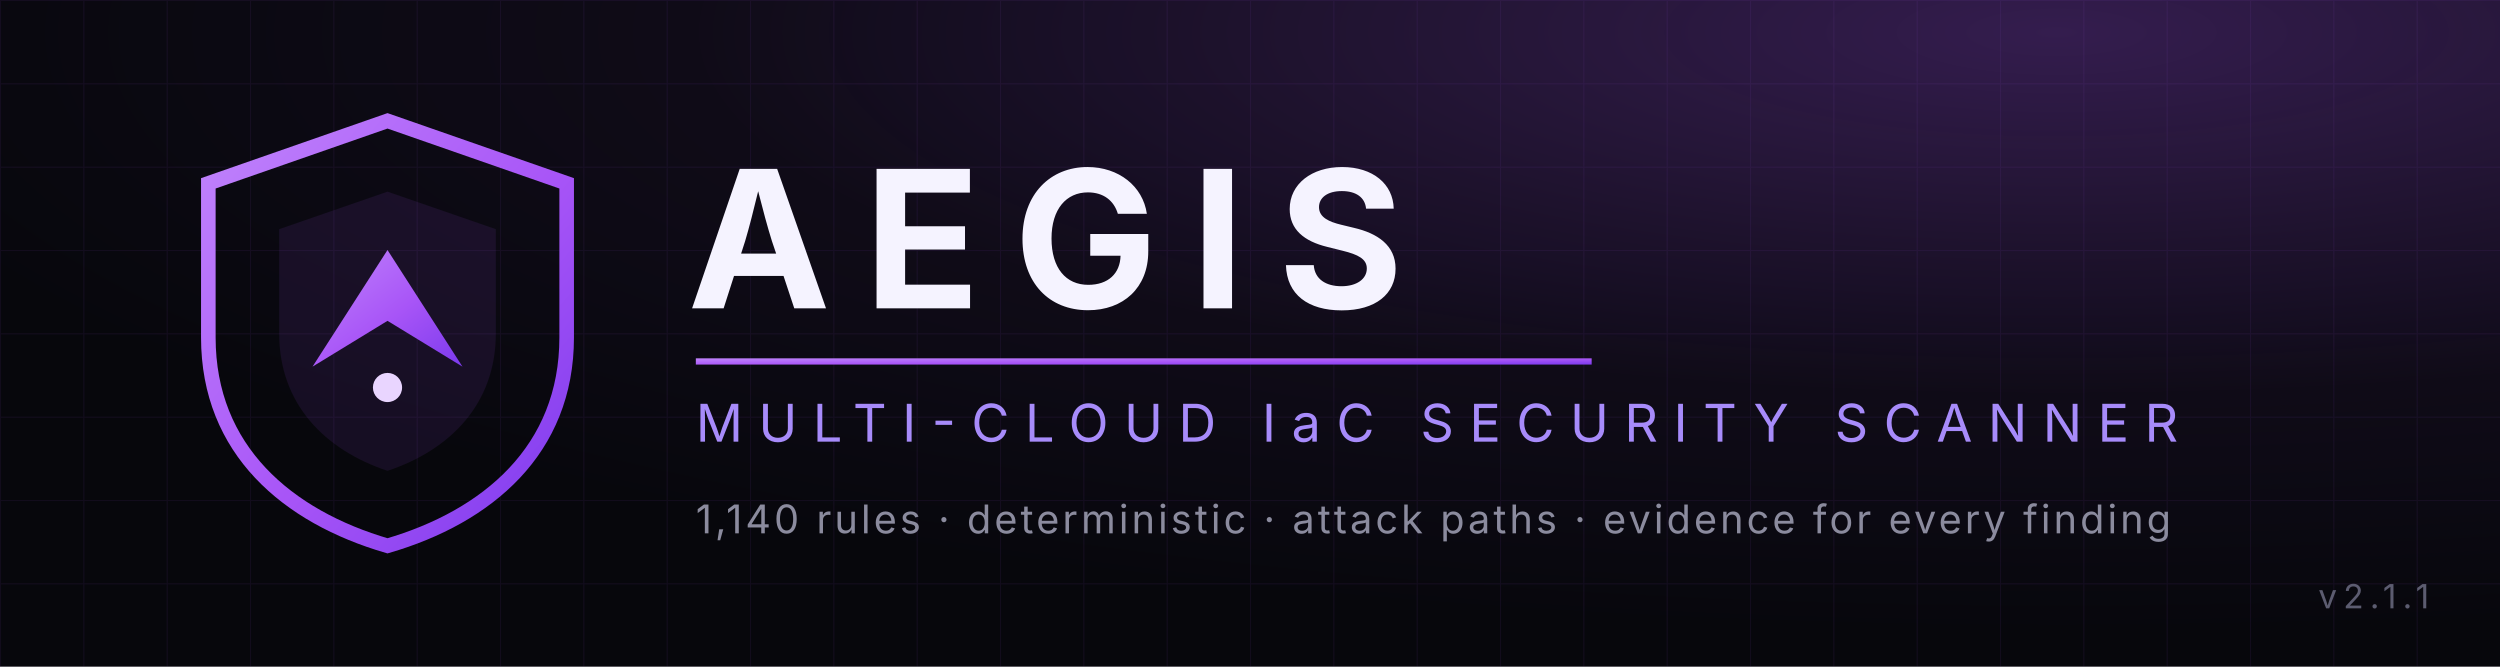
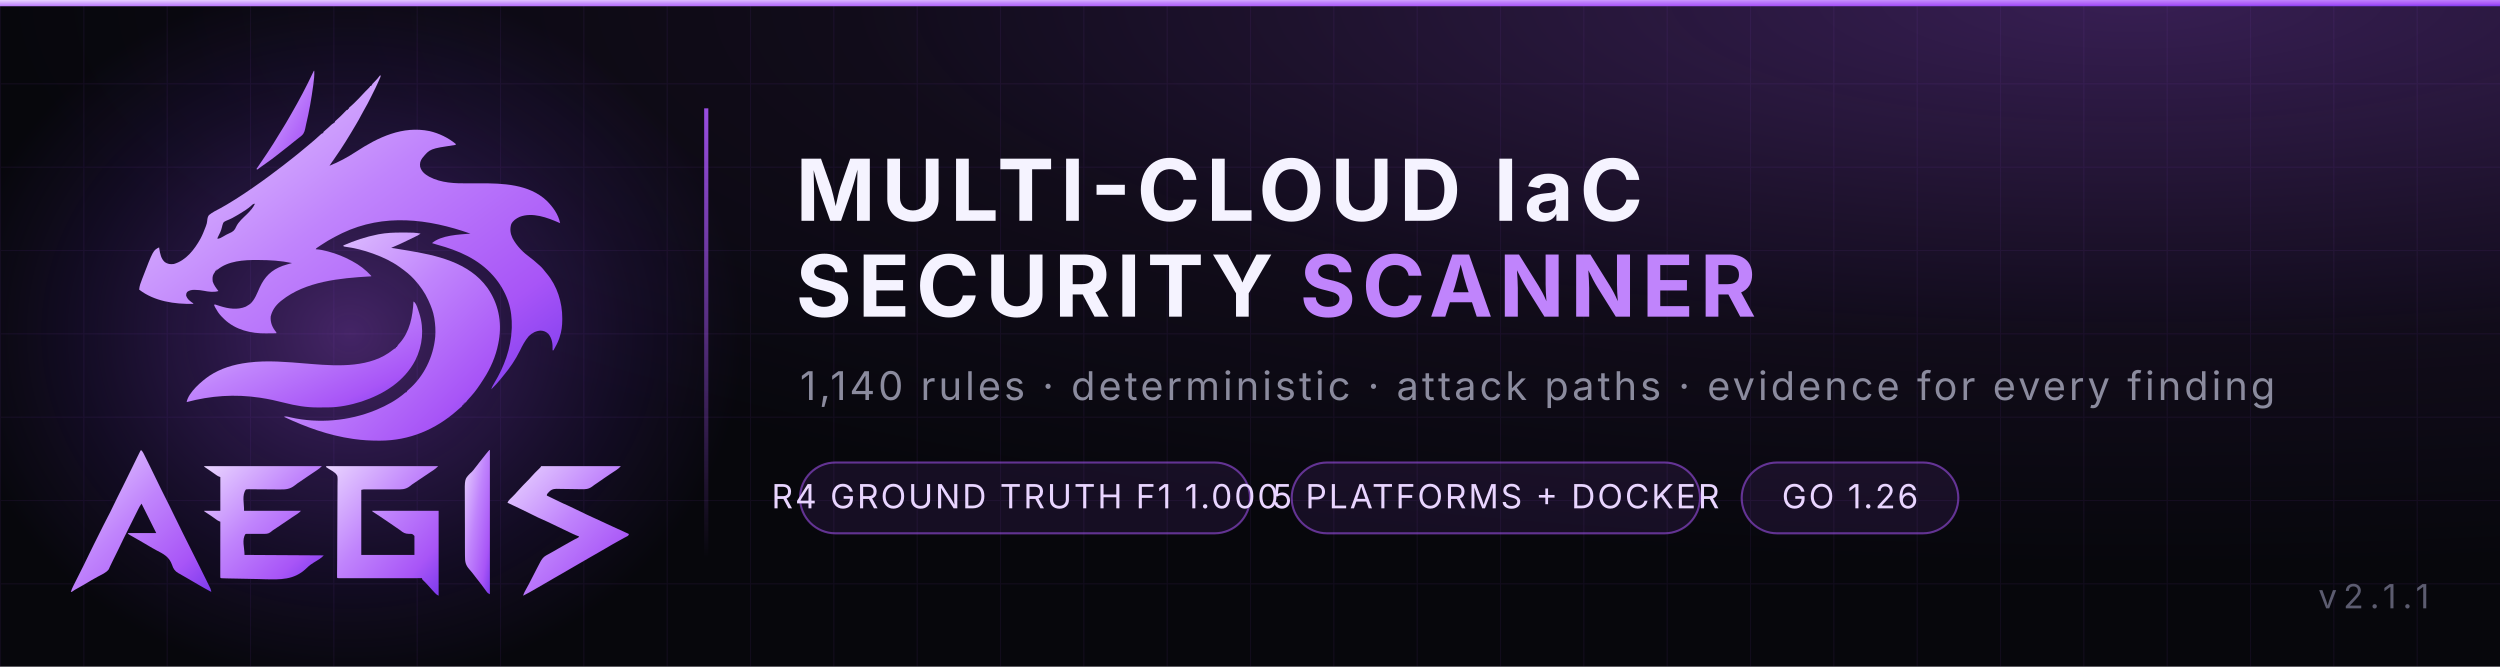
<svg xmlns="http://www.w3.org/2000/svg" width="1200" height="320" viewBox="0 0 1200 320">
  <defs>
    <linearGradient id="violet" x1="0" y1="0" x2="1" y2="1">
-       <stop offset="0" stop-color="#c084fc" />
-       <stop offset="0.55" stop-color="#a855f7" />
+       <stop offset="0" stop-color="#e9d5ff" />
+       <stop offset="0.45" stop-color="#c084fc" />
+       <stop offset="0.8" stop-color="#a855f7" />
      <stop offset="1" stop-color="#7c3aed" />
    </linearGradient>
-     <radialGradient id="glow" cx="0.82" cy="0.05" r="0.9">
-       <stop offset="0" stop-color="#a855f7" stop-opacity="0.28" />
-       <stop offset="0.6" stop-color="#a855f7" stop-opacity="0.05" />
+     <linearGradient id="fade" x1="0" y1="0" x2="0" y2="1">
+       <stop offset="0" stop-color="#a855f7" stop-opacity="0.9" />
      <stop offset="1" stop-color="#a855f7" stop-opacity="0" />
+     </linearGradient>
+     <radialGradient id="glowR" cx="0.85" cy="0" r="0.85">
+       <stop offset="0" stop-color="#a855f7" stop-opacity="0.30" />
+       <stop offset="0.6" stop-color="#a855f7" stop-opacity="0.06" />
+       <stop offset="1" stop-color="#a855f7" stop-opacity="0" />
+     </radialGradient>
+     <radialGradient id="glowL" cx="0.5" cy="0.5" r="0.5">
+       <stop offset="0" stop-color="#a855f7" stop-opacity="0.38" />
+       <stop offset="0.7" stop-color="#7c3aed" stop-opacity="0.10" />
+       <stop offset="1" stop-color="#7c3aed" stop-opacity="0" />
    </radialGradient>
    <pattern id="grid" width="40" height="40" patternUnits="userSpaceOnUse">
      <path d="M40 0H0V40" fill="none" stroke="#a855f7" stroke-opacity="0.07" />
    </pattern>
  </defs>
  <rect width="1200" height="320" fill="#07070c" />
  <rect width="1200" height="320" fill="url(#grid)" />
-   <rect width="1200" height="320" fill="url(#glow)" />
-   <g transform="translate(86,58)">
-     <path d="M100 0 L186 30 V104 C186 158 148 190 100 204 C52 190 14 158 14 104 V30 Z" fill="none" stroke="url(#violet)" stroke-width="7" />
-     <path d="M100 34 L152 52 V102 C152 136 130 158 100 168 C70 158 48 136 48 102 V52 Z" fill="#a855f7" fill-opacity="0.10" />
-     <path d="M64 118 L100 62 L136 118 L100 96 Z" fill="url(#violet)" />
-     <circle cx="100" cy="128" r="7" fill="#e9d5ff" />
+   <rect width="1200" height="320" fill="url(#glowR)" />
+   <ellipse cx="168" cy="160" rx="190" ry="170" fill="url(#glowL)">
+     <animate attributeName="opacity" values="1;0.65;1" dur="6s" repeatCount="indefinite" />
+   </ellipse>
+   <rect x="0" y="0" width="1200" height="3" fill="url(#violet)" />
+   <g fill="url(#violet)" transform="translate(34,34) scale(0.2278) translate(-212,-264)">
+     <path transform="translate(724,264)" d="M0 0 C0.33 0 0.66 0 1 0 C1.37 10.03 0.23 19.66 -1.12 29.56 C-1.18 29.97 -1.18 29.97 -1.46 32.06 C-5.14 59.25 -9.87 86.11 -16.26 112.8 C-16.91 115.59 -17.48 118.39 -18.02 121.2 C-19.79 130.27 -22.4 134.72 -30 140 C-31.61 141.26 -33.22 142.53 -34.82 143.8 C-36.6 145.22 -38.39 146.61 -40.19 148.01 C-44.19 151.13 -48.13 154.35 -52.06 157.56 C-57.9 162.33 -63.8 166.97 -69.79 171.54 C-72.61 173.69 -75.4 175.89 -78.18 178.1 C-85.03 183.54 -92.05 188.7 -99.21 193.74 C-102.36 195.96 -105.49 198.2 -108.62 200.44 C-109.21 200.85 -109.79 201.26 -110.38 201.69 C-113.28 203.76 -116.16 205.85 -119 208 C-119.66 207.67 -120.32 207.34 -121 207 C-120.35 206.05 -119.69 205.11 -119.02 204.13 C-111.9 193.83 -104.9 183.45 -98 173 C-97.41 172.1 -96.81 171.21 -96.2 170.28 C-88.45 158.55 -80.93 146.73 -73.77 134.63 C-71.23 130.35 -68.6 126.14 -65.94 121.94 C-60.88 113.92 -56.14 105.73 -51.43 97.5 C-49.99 94.98 -48.54 92.48 -47.09 89.97 C-30.91 61.9 -15.69 33.27 -1.92 3.94 C-1.29 2.62 -0.65 1.31 0 0 Z " />
+     <path transform="translate(864,273)" d="M0 0 C1 2 1 2 0.32 4.08 C-0.05 4.94 -0.42 5.79 -0.81 6.66 C-1.22 7.61 -1.63 8.56 -2.06 9.54 C-2.51 10.56 -2.97 11.58 -3.44 12.62 C-3.9 13.67 -4.36 14.71 -4.83 15.79 C-8.32 23.63 -12.03 31.32 -15.96 38.95 C-17.09 41.18 -18.2 43.43 -19.3 45.69 C-24.16 55.62 -29.32 65.3 -34.89 74.85 C-37.02 78.5 -39.11 82.13 -40.96 85.93 C-43.47 91.05 -46.37 95.95 -49.25 100.88 C-49.86 101.92 -50.47 102.96 -51.09 104.03 C-65.26 128.13 -79.85 152.16 -96 175 C-97.65 177.37 -99.29 179.75 -100.94 182.12 C-101.67 183.18 -102.4 184.23 -103.15 185.32 C-104.45 187.2 -105.73 189.1 -107 191 C-87.11 182.99 -69.01 173.23 -51.09 161.47 C-4.37 130.85 46.99 106.32 104 118 C123.67 122.6 143.49 132.03 159 145 C159 145.66 159 146.32 159 147 C158.36 147.09 157.72 147.19 157.07 147.29 C104.76 155.2 104.76 155.2 88.59 174.81 C84.45 180.49 82.97 186 84 193 C86.92 203.37 94 208.93 103.11 214.08 C128.39 227.53 157.44 228.32 185.36 228.09 C192.05 228.04 198.74 228.03 205.42 228.02 C206.71 228.01 208.01 228.01 209.34 228.01 C257.63 227.91 313.52 229.49 350.74 264.74 C363.82 277.82 375.38 293.55 379 312 C378.37 311.72 377.74 311.45 377.1 311.16 C352.25 300.28 320.69 288.34 293.59 298.74 C286.24 302.31 279.69 306.45 276 314 C272.76 324.44 274.05 333.81 278.71 343.58 C287.65 360.37 301 373.66 316.25 384.75 C321.05 388.24 325.5 391.95 329.84 396 C331.86 397.87 333.94 399.62 336.06 401.38 C341.03 405.7 344.93 410.85 349 416 C349.67 416.79 350.34 417.59 351.03 418.4 C372.83 444.39 383.7 479.16 383.5 512.75 C383.5 513.53 383.5 514.31 383.5 515.11 C383.45 527.96 382.17 539.77 378 552 C377.62 553.19 377.23 554.39 376.84 555.62 C373.81 564.19 369.41 572.08 365 580 C364.34 580 363.68 580 363 580 C363.02 579.6 363.02 579.6 363.11 577.58 C363.4 565.74 361.85 554.36 354 545 C349.15 540.67 344.51 538.64 338 538.38 C328.08 538.95 320.07 543.12 313 550 C305.25 559.05 299.43 569.84 294.31 580.56 C285.3 598.91 273.27 616.86 260.11 632.5 C258.05 634.94 256.09 637.43 254.12 639.94 C247.91 647.73 241.08 655 234 662 C235.29 657.1 237.56 653.27 240.17 649 C261.14 614.59 275.47 575.54 277 535 C277.05 533.84 277.11 532.69 277.16 531.5 C277.59 513.68 275.7 494.93 270 478 C269.64 476.94 269.28 475.87 268.91 474.77 C262.13 456.07 252.09 438.96 239 424 C238.57 423.51 238.14 423.02 237.69 422.51 C206.87 387.5 164.52 369.47 120.35 357.48 C116.52 356.44 112.75 355.32 109 354 C128.56 337.14 165.93 335.98 190 334 C100.74 302.65 7.86 291.04 -80.32 333.03 C-83.59 334.63 -86.82 336.28 -90.04 337.97 C-92.11 339.06 -94.19 340.12 -96.27 341.18 C-105.54 345.96 -114.33 351.21 -123 357 C-124.17 357.76 -125.33 358.52 -126.5 359.27 C-134.87 364.74 -134.87 364.74 -136 367 C-135.36 367.04 -134.71 367.07 -134.05 367.11 C-126.49 367.66 -119.44 369.13 -112.12 371.06 C-111.54 371.22 -111.54 371.22 -108.56 372 C-91.89 376.52 -76.18 382.79 -61 391 C-60.4 391.32 -59.8 391.64 -59.19 391.97 C-43.76 400.25 -30.84 410.06 -19 423 C-19 423.33 -19 423.66 -19 424 C-20.12 424.06 -21.24 424.13 -22.39 424.2 C-84.48 427.85 -157.68 434.52 -208 475 C-208.92 475.74 -209.84 476.48 -210.79 477.24 C-220.89 485.83 -227.9 495.84 -230.88 508.81 C-231.89 521.69 -227.13 532.31 -219 542 C-219 542.66 -219 543.32 -219 544 C-224.37 544.08 -229.73 544.13 -235.1 544.16 C-236.92 544.18 -238.74 544.2 -240.55 544.23 C-272.29 544.67 -305 536.96 -328.56 514.45 C-330.06 512.98 -331.53 511.5 -333 510 C-333.39 509.6 -333.39 509.6 -335.38 507.59 C-340.1 502.52 -343.68 497.07 -347 491 C-347.18 490.69 -347.18 490.69 -348.07 489.11 C-348.94 487.5 -348.94 487.5 -350 485 C-349.67 484.34 -349.34 483.68 -349 483 C-348.47 483.17 -347.94 483.34 -347.4 483.52 C-344.95 484.31 -342.51 485.09 -340.06 485.88 C-339.23 486.14 -338.4 486.41 -337.54 486.69 C-320.11 492.25 -300.74 495.26 -283.32 487.86 C-281.11 486.69 -279.06 485.42 -277 484 C-275.97 483.3 -274.94 482.6 -273.88 481.88 C-264.27 473.33 -259.2 458.86 -254 447.44 C-243.44 424.54 -229.54 410.87 -206 402 C-199.4 399.77 -192.71 397.86 -186 396 C-209.41 391.03 -232.62 389.71 -256.5 389.62 C-257.5 389.62 -258.49 389.61 -259.52 389.6 C-287.25 389.43 -320.75 391.38 -343 410 C-343.66 410 -344.32 410 -345 410 C-345 410.66 -345 411.32 -345 412 C-345.66 412 -346.32 412 -347 412 C-347.12 412.26 -347.12 412.26 -347.75 413.56 C-349 416 -349 416 -351.12 419 C-354.01 424.02 -353.62 429.4 -353 435 C-350.72 442.46 -345.68 448.83 -341 455 C-350.2 458.07 -362.14 456.43 -371.5 454.5 C-377.71 453.24 -383.72 452.64 -390.06 452.56 C-390.45 452.55 -390.45 452.55 -392.41 452.5 C-397.86 452.52 -402.6 453.62 -407 457 C-408.71 459.72 -409 460.96 -409.06 464.25 C-406.83 472.11 -400.53 476.6 -394 481 C-394 481.33 -394 481.66 -394 482 C-432.85 482.97 -476.35 476.7 -508 452 C-507.52 444.3 -504.9 437.66 -502.12 430.5 C-501.88 429.87 -501.64 429.23 -501.39 428.58 C-478.56 369.28 -478.56 369.28 -466 363 C-465.85 364.02 -465.71 365.03 -465.55 366.08 C-463.97 376.16 -461.95 387.07 -453.88 394.12 C-447.49 398.29 -442.62 398.87 -435 398 C-409.16 390.63 -391.55 367.39 -379 345 C-374.78 337.14 -371.47 328.9 -368.31 320.56 C-368 319.76 -367.69 318.95 -367.37 318.12 C-365.96 314.31 -364.86 310.87 -364.62 306.8 C-364.28 302.39 -363.7 298.6 -361 295 C-353.87 289.14 -345.47 284.97 -337.31 280.73 C-333.12 278.54 -329.06 276.18 -325 273.75 C-324.34 273.36 -323.67 272.97 -322.99 272.57 C-298.23 257.98 -274.39 241.66 -251 225 C-250.26 224.47 -249.51 223.94 -248.74 223.4 C-238.01 215.77 -227.5 207.86 -217.04 199.85 C-213.27 196.96 -209.47 194.11 -205.65 191.27 C-198.92 186.27 -192.35 181.11 -185.86 175.79 C-181.58 172.27 -177.25 168.83 -172.88 165.44 C-167.46 161.22 -162.23 156.84 -157.05 152.35 C-153.5 149.27 -149.9 146.27 -146.25 143.31 C-141 139.05 -136 134.55 -131 130 C-129.53 128.66 -128.05 127.33 -126.56 126 C-125.95 125.44 -125.33 124.89 -124.69 124.31 C-123 123 -123 123 -120 122 C-120 121.34 -120 120.68 -120 120 C-118.67 118.66 -118.67 118.66 -116.75 117.06 C-114.09 114.81 -111.48 112.54 -108.94 110.16 C-108.41 109.67 -107.88 109.18 -107.34 108.68 C-106.3 107.7 -105.25 106.72 -104.21 105.73 C-102.13 103.8 -100.26 102.13 -97.7 100.86 C-96 100 -96 100 -95 97 C-93.46 95.49 -93.46 95.49 -91.49 93.87 C-85.93 89.15 -80.91 83.93 -75.83 78.7 C-75.1 77.97 -74.38 77.23 -73.63 76.47 C-72.98 75.81 -72.33 75.14 -71.66 74.45 C-70 73 -70 73 -68 73 C-68 72.34 -68 71.68 -68 71 C-67.34 71 -66.68 71 -66 71 C-66 70.34 -66 69.68 -66 69 C-64.6 67.63 -64.6 67.63 -62.62 66 C-57.46 61.62 -52.75 56.82 -48 52 C-47.59 51.6 -47.59 51.6 -45.52 49.55 C-42.87 46.87 -40.34 44.11 -37.81 41.31 C-33.32 36.37 -28.68 31.63 -23.9 26.96 C-22 25 -22 25 -21 23 C-20.34 23 -19.68 23 -19 23 C-18.76 22.43 -18.51 21.85 -18.26 21.26 C-16.79 18.62 -15.07 16.95 -12.88 14.88 C-8.12 10.25 -4.03 5.26 0 0 Z M-272.69 275.88 C-279.3 281.67 -286.35 286.28 -293.9 290.75 C-296.03 292.02 -298.13 293.31 -300.23 294.6 C-307.9 299.27 -315.5 303.41 -323.91 306.58 C-326.89 307.76 -328.8 308.75 -330.84 311.27 C-332.19 314.45 -332.99 317.56 -333.75 320.94 C-335.44 327.96 -338.2 333.93 -341.61 340.27 C-343 343 -343 343 -343 345 C-338.24 344.43 -334.61 342.27 -330.56 339.88 C-326.47 337.47 -322.43 335.11 -318.05 333.27 C-310.24 329.95 -306.78 327.14 -303.51 319.23 C-298.67 308.89 -288.82 300.76 -280.79 292.9 C-274.26 286.42 -267.9 279.44 -264 271 C-268.13 271 -269.79 273.23 -272.69 275.88 Z " />
+     <path transform="translate(909.2271,604.7393)" d="M0 0 C3.17 0.01 6.33 -0 9.5 -0.01 C19.77 -0.02 29.69 0.11 39.77 2.26 C36.11 5.12 32.24 7.03 28.02 8.95 C22.24 11.62 16.51 14.37 10.84 17.26 C0.03 22.73 -11.09 27.51 -22.23 32.26 C-21.47 32.38 -20.7 32.5 -19.92 32.62 C-11.1 34.02 -2.28 35.45 6.54 36.89 C8 37.13 9.46 37.37 10.92 37.61 C72.75 47.74 141.7 62.49 180.58 116.55 C203.62 149.45 211.38 187.77 204.68 227.38 C204.38 229.01 204.08 230.63 203.77 232.26 C203.63 233 203.49 233.74 203.35 234.5 C198.24 260.54 187.26 286.1 172.77 308.26 C172.19 309.17 171.6 310.08 171 311.01 C163.24 323.04 155.46 334.69 145.77 345.26 C145.34 345.74 145.34 345.74 143.17 348.15 C141.64 349.85 140.1 351.55 138.55 353.24 C136.77 355.26 136.77 355.26 134.77 358.26 C134.11 358.26 133.45 358.26 132.77 358.26 C132.77 358.92 132.77 359.58 132.77 360.26 C132.11 360.26 131.45 360.26 130.77 360.26 C130.44 361.25 130.11 362.24 129.77 363.26 C129.11 363.26 128.45 363.26 127.77 363.26 C127.77 363.92 127.77 364.58 127.77 365.26 C126.52 366.57 126.52 366.57 124.65 368.14 C123.91 368.76 123.17 369.38 122.41 370.03 C121.54 370.76 120.67 371.5 119.77 372.26 C118.77 373.15 117.76 374.04 116.76 374.93 C71 415.36 15.6 438.47 -45.54 438.51 C-46.04 438.51 -46.04 438.51 -48.57 438.51 C-65.65 438.49 -82.3 437.66 -99.23 435.26 C-100.43 435.09 -101.64 434.93 -102.88 434.76 C-153.92 427.52 -201.75 410.13 -248.23 388.26 C-245 387.22 -242.92 387.34 -239.65 388.15 C-238.75 388.37 -237.85 388.58 -236.92 388.8 C-235.95 389.03 -234.98 389.27 -233.98 389.51 C-175.37 402.81 -110.79 397.11 -55.23 374.26 C-54.44 373.94 -53.65 373.61 -52.83 373.28 C-31.51 364.38 -11.2 353.31 6.4 338.2 C8.77 336.26 8.77 336.26 10.77 336.26 C10.77 335.6 10.77 334.94 10.77 334.26 C12.17 332.89 12.17 332.89 14.15 331.26 C46.61 303.4 66.72 262.13 70.6 219.69 C71.52 206.83 70.86 193.98 68.77 181.26 C68.65 180.54 68.54 179.82 68.41 179.08 C66.27 166.69 62.06 155.63 56.77 144.26 C56.45 143.56 56.13 142.85 55.8 142.13 C48.52 126.2 38.56 112.17 26.77 99.26 C26.32 98.76 25.86 98.26 25.4 97.75 C17.1 88.75 7.68 81.4 -2.23 74.26 C-2.85 73.81 -3.47 73.36 -4.11 72.89 C-20.7 60.99 -39.09 52.22 -58.23 45.26 C-59.14 44.92 -60.06 44.59 -61 44.24 C-80.06 37.33 -99.61 32.39 -119.74 29.8 C-120.56 29.62 -121.38 29.44 -122.23 29.26 C-122.39 28.93 -122.39 28.93 -123.23 27.26 C-99.66 16.98 -75.55 8.91 -50.29 3.95 C-49.55 3.8 -48.81 3.65 -48.04 3.5 C-32.11 0.59 -16.16 -0.07 0 0 Z " />
+     <path transform="translate(934,750)" d="M0 0 C6.24 3.12 9.93 18.43 12.2 24.97 C22.79 57.68 19.24 93.01 4 123.62 C-19.34 168.6 -62.95 195.48 -109.82 211 C-132.49 218.15 -156.62 223.1 -180.45 223.2 C-180.99 223.21 -180.99 223.21 -183.74 223.22 C-186.04 223.23 -188.33 223.24 -190.63 223.24 C-194.07 223.25 -197.5 223.28 -200.93 223.31 C-225.69 223.43 -248.73 219.46 -272.62 213.3 C-288.98 209.08 -305.29 205.5 -322 203 C-322.65 202.9 -323.29 202.8 -323.96 202.7 C-376.01 194.87 -427.23 198.41 -478 212 C-474.14 191.34 -446.38 167.83 -430.14 156.66 C-406.03 140.75 -378.47 132.61 -350 129 C-349.62 128.95 -349.62 128.95 -347.67 128.69 C-307.42 123.57 -266.36 127.5 -226.12 130.78 C-225.29 130.85 -224.45 130.91 -223.59 130.98 C-222.76 131.05 -221.94 131.12 -221.08 131.19 C-219.44 131.32 -217.8 131.46 -216.16 131.59 C-215.35 131.66 -214.55 131.72 -213.73 131.79 C-157.78 136.34 -89.8 139.62 -43.71 102.1 C-41.49 100.38 -39.55 99.11 -37 98 C-37 97.34 -37 96.68 -37 96 C-36.34 96 -35.68 96 -35 96 C-34.87 95.71 -34.87 95.71 -34.23 94.25 C-32.88 91.77 -31.33 90.09 -29.38 88.06 C-7.85 64.17 -1.49 31.12 0 0 Z " />
+     <path transform="translate(360,1063)" d="M0 0 C2.47 2.24 3.89 4.41 5.37 7.38 C5.81 8.27 6.26 9.15 6.72 10.07 C7.19 11.03 7.67 11.99 8.16 12.98 C8.66 13.99 9.16 15 9.68 16.03 C10.75 18.18 11.81 20.32 12.88 22.47 C14.46 25.67 16.05 28.87 17.65 32.06 C22.66 42.13 27.61 52.23 32.44 62.39 C38.6 75.36 45.05 88.18 51.5 101 C53.8 105.58 56.11 110.17 58.41 114.75 C58.91 115.74 59.4 116.73 59.92 117.75 C62.91 123.71 65.82 129.7 68.68 135.72 C75.24 149.5 82.02 163.16 88.87 176.81 C90.49 180.03 92.1 183.26 93.72 186.49 C97.81 194.66 101.91 202.83 106 211 C110.43 219.83 114.85 228.66 119.27 237.49 C120.87 240.67 122.46 243.86 124.06 247.05 C130.21 259.3 136.33 271.57 142.3 283.92 C142.76 284.87 143.23 285.82 143.7 286.79 C144.13 287.67 144.55 288.55 144.98 289.45 C145.35 290.22 145.72 290.98 146.1 291.76 C147.06 294.16 147.57 296.46 148 299 C138.08 293.78 128.38 288.23 118.7 282.58 C115.85 280.92 113 279.26 110.15 277.6 C106.09 275.24 102.03 272.87 97.98 270.5 C94.08 268.2 90.15 265.95 86.2 263.72 C84.41 262.69 82.61 261.66 80.81 260.62 C79.99 260.17 79.17 259.72 78.33 259.26 C71.1 255.05 67.94 250.08 65.34 242.22 C59.47 224.97 47.19 218.9 31.94 211.07 C26.2 208.09 20.67 204.76 15.11 201.45 C12.14 199.68 9.15 197.93 6.16 196.18 C5.57 195.83 4.99 195.49 4.39 195.14 C0.08 192.62 -4.24 190.14 -8.57 187.67 C-8.87 187.49 -8.87 187.49 -10.41 186.61 C-13.32 184.95 -16.23 183.29 -19.14 181.64 C-19.65 181.35 -19.65 181.35 -22.23 179.88 C-23.13 179.37 -24.03 178.86 -24.96 178.33 C-27 177 -27 177 -28 175 C-8.2 175 11.6 175 32 175 C21.77 154.54 11.54 134.08 1 113 C-1.68 116.58 -3.68 120.09 -5.65 124.07 C-6.01 124.77 -6.36 125.48 -6.73 126.2 C-7.89 128.53 -9.06 130.87 -10.22 133.21 C-11.04 134.85 -11.86 136.49 -12.68 138.14 C-14.41 141.59 -16.13 145.05 -17.86 148.51 C-20.03 152.87 -22.21 157.23 -24.39 161.59 C-32.67 178.16 -40.91 194.73 -48.84 211.47 C-52.05 218.22 -55.39 224.9 -58.77 231.57 C-60.92 235.82 -63.06 240.06 -65 244.41 C-65.29 245.05 -65.58 245.69 -65.88 246.35 C-66.61 247.96 -67.31 249.58 -68.01 251.2 C-73.27 258.61 -83.34 262.53 -91.12 266.81 C-104.93 274.47 -104.93 274.47 -111.62 278.56 C-119.05 283.09 -126.63 287.34 -134.23 291.57 C-135.18 292.1 -136.13 292.63 -137.11 293.18 C-137.95 293.65 -138.8 294.12 -139.67 294.61 C-142 296 -142 296 -144.18 297.68 C-146 299 -146 299 -148 299 C-146.68 294.76 -145.07 290.89 -143.07 286.93 C-142.48 285.75 -141.89 284.57 -141.28 283.35 C-140.63 282.08 -139.99 280.8 -139.34 279.52 C-138.67 278.18 -138 276.85 -137.33 275.51 C-135.56 271.99 -133.79 268.47 -132.02 264.95 C-128.87 258.71 -125.73 252.46 -122.59 246.21 C-122.25 245.53 -121.91 244.86 -121.57 244.17 C-117.26 235.58 -113.03 226.97 -108.95 218.27 C-105.75 211.43 -102.39 204.69 -98.98 197.95 C-97.31 194.64 -95.66 191.32 -94 188 C-93.33 186.67 -92.67 185.33 -92 184 C-91.67 183.34 -91.34 182.68 -91 182 C-90.5 181 -90.5 181 -88 176 C-87.83 175.67 -87.83 175.67 -87 174 C-86.34 172.67 -85.67 171.34 -85.01 170.02 C-83.29 166.59 -81.58 163.16 -79.87 159.72 C-73.65 147.23 -73.65 147.23 -70.73 141.86 C-66.96 134.9 -63.46 127.85 -60.08 120.69 C-53.3 106.42 -46.19 92.31 -39.09 78.2 C-32.19 64.47 -25.34 50.73 -18.74 36.86 C-15.04 29.07 -11.24 21.33 -7.38 13.62 C-6.76 12.39 -6.14 11.15 -5.53 9.92 C-4.95 8.76 -4.37 7.61 -3.77 6.41 C-3.26 5.39 -2.75 4.37 -2.22 3.32 C-1 1 -1 1 0 0 Z " />
+     <path transform="translate(1094,1063)" d="M0 0 C0.33 0 0.66 0 1 0 C1 100.32 1 200.64 1 304 C-2.88 302.06 -3.86 301.25 -6.29 297.92 C-6.89 297.1 -7.5 296.27 -8.13 295.42 C-8.77 294.54 -9.4 293.66 -10.06 292.75 C-11.41 290.92 -12.76 289.09 -14.11 287.26 C-14.77 286.36 -15.43 285.46 -16.12 284.54 C-18.62 281.16 -21.2 277.85 -23.81 274.56 C-24.69 273.45 -25.58 272.34 -26.46 271.22 C-26.67 270.96 -26.67 270.96 -27.74 269.61 C-30.64 265.92 -33.48 262.19 -36.3 258.44 C-38.05 256.16 -39.87 254.02 -41.84 251.92 C-50.23 242.72 -51.61 235.55 -51.47 223.36 C-51.49 221.63 -51.52 219.9 -51.54 218.18 C-51.61 213.53 -51.6 208.88 -51.58 204.23 C-51.56 200.33 -51.58 196.43 -51.6 192.53 C-51.65 183.31 -51.64 174.1 -51.6 164.88 C-51.55 155.42 -51.6 145.96 -51.69 136.5 C-51.77 128.34 -51.79 120.18 -51.76 112.01 C-51.75 107.15 -51.76 102.3 -51.82 97.44 C-52.21 61.38 -52.21 61.38 -41.4 49.99 C-40.2 48.85 -38.99 47.73 -37.75 46.63 C-34.87 43.95 -32.6 40.83 -30.25 37.69 C-29.36 36.55 -28.47 35.42 -27.57 34.29 C-25.47 31.61 -23.4 28.92 -21.34 26.22 C-16.98 20.51 -12.53 14.89 -8 9.31 C-7.44 8.62 -6.87 7.92 -6.29 7.2 C-2.26 2.26 -2.26 2.26 0 0 Z " />
+     <path transform="translate(493,1097)" d="M0 0 C81.84 0 163.68 0 248 0 C244.65 3.35 241.4 5.93 237.5 8.53 C237.18 8.74 237.18 8.74 235.58 9.82 C233.54 11.19 231.49 12.57 229.44 13.94 C228.02 14.89 226.61 15.84 225.2 16.79 C223.08 18.21 220.97 19.63 218.86 21.05 C212.72 25.19 206.6 29.36 200.5 33.56 C199.19 34.46 197.87 35.35 196.55 36.22 C194 38 194 38 191.02 40.45 C180.29 48.95 171.06 49.35 157.73 49.05 C155.72 49.05 153.71 49.05 151.7 49.05 C146.45 49.05 141.21 48.99 135.96 48.92 C127.52 48.81 119.09 48.78 110.65 48.76 C107.71 48.74 104.77 48.7 101.83 48.65 C100.04 48.64 98.25 48.62 96.46 48.61 C95.64 48.59 94.82 48.57 93.98 48.55 C91.71 48.55 91.71 48.55 88 49 C78.96 61.05 84.37 78.95 84 94 C123.6 94 163.2 94 204 94 C201.24 96.76 199.27 98.65 196.13 100.7 C195.76 100.94 195.76 100.94 193.91 102.16 C193.13 102.66 192.36 103.17 191.56 103.69 C189.93 104.76 188.3 105.84 186.67 106.91 C185.87 107.44 185.07 107.96 184.25 108.5 C181.24 110.5 178.28 112.56 175.31 114.62 C167.72 119.92 160 125.02 152.28 130.14 C150.69 131.2 149.09 132.25 147.5 133.31 C146.6 133.91 145.71 134.5 144.78 135.11 C142 137 142 137 139.02 139.58 C134.26 142.97 129.56 142.68 123.89 142.6 C122.84 142.61 121.79 142.62 120.7 142.63 C117.36 142.65 114.03 142.64 110.69 142.62 C107.33 142.62 103.98 142.62 100.62 142.65 C98.53 142.66 96.45 142.65 94.37 142.64 C93.9 142.64 93.9 142.64 91.52 142.65 C90.7 142.64 89.87 142.64 89.02 142.63 C88.35 142.76 87.69 142.88 87 143 C78.86 155.22 85 172.32 85 187 C140.11 187.33 195.22 187.66 252 188 C248.44 191.56 246.26 193.68 242.19 196.12 C222.88 208.08 222.88 208.08 214.75 215.84 C189.15 240.16 160.36 239.01 127.19 238.25 C122.95 238.13 118.71 238 114.47 237.86 C105.81 237.58 97.14 237.46 88.46 237.34 C75.7 237.17 62.94 236.94 50.18 236.57 C48.81 236.53 47.44 236.49 46.07 236.46 C44.21 236.41 42.35 236.35 40.49 236.29 C39.97 236.27 39.97 236.27 37.33 236.19 C35 236 35 236 34 235 C33.9 233.47 33.88 231.93 33.88 230.4 C33.88 229.41 33.88 228.41 33.88 227.39 C33.88 226.84 33.88 226.84 33.89 224.05 C33.89 222.9 33.89 221.75 33.89 220.57 C33.89 216.74 33.89 212.92 33.9 209.09 C33.9 206.45 33.91 203.8 33.91 201.16 C33.91 194.9 33.92 188.63 33.93 182.37 C33.94 175.25 33.94 168.12 33.95 160.99 C33.96 146.33 33.98 131.66 34 117 C33.22 116.7 32.44 116.4 31.64 116.1 C28.8 114.92 26.75 113.49 24.31 111.62 C18.32 107.15 12.11 103.04 5.84 98.95 C5.09 98.45 4.33 97.95 3.55 97.44 C3.21 97.22 3.21 97.22 1.48 96.09 C0.99 95.73 0.5 95.37 0 95 C0 94.67 0 94.34 0 94 C11.22 94 22.44 94 34 94 C34 70.57 34 47.14 34 23 C32.35 22.34 30.7 21.68 29 21 C27.17 19.91 27.17 19.91 25.47 18.71 C24.83 18.27 24.19 17.83 23.53 17.37 C22.86 16.9 22.19 16.42 21.5 15.94 C20.08 14.95 18.67 13.96 17.25 12.97 C16.54 12.48 15.83 11.98 15.11 11.47 C13.1 10.07 11.08 8.69 9.06 7.31 C8.46 6.9 7.86 6.49 7.24 6.06 C5.59 4.93 3.93 3.81 2.28 2.68 C1.53 2.13 0.78 1.57 0 1 C0 0.67 0 0.34 0 0 Z " />
+     <path transform="translate(750,1097)" d="M0 0 C77.88 0 155.76 0 236 0 C232.34 3.66 229.64 6.1 225.44 8.81 C224.97 9.11 224.97 9.11 222.62 10.64 C222.35 10.82 222.35 10.82 220.98 11.71 C211.57 17.85 202.29 24.18 193 30.5 C190.63 32.12 188.25 33.73 185.88 35.34 C184.84 36.05 183.81 36.75 182.74 37.47 C182.17 37.85 181.59 38.22 181 38.61 C179 40 179 40 176.63 42.04 C167.06 49.64 158.01 49.11 146.25 48.96 C144.25 48.97 142.26 48.98 140.27 48.99 C135.05 49.01 129.84 48.99 124.63 48.95 C118.28 48.92 111.92 48.94 105.57 48.95 C100.63 48.96 95.69 48.96 90.75 48.94 C90.3 48.94 90.3 48.94 88.01 48.93 C86.33 48.92 84.64 48.92 82.95 48.9 C79.7 48.89 77.11 48.96 74 50 C74 95.21 74 140.42 74 187 C110.96 187 147.92 187 186 187 C186 173.8 186 160.6 186 147 C182 143 182 143 178.46 142.64 C177.1 142.65 175.74 142.66 174.38 142.69 C166.25 142.47 162.26 140.2 156 135 C153.55 133.24 151.06 131.56 148.56 129.88 C147.17 128.92 145.77 127.96 144.38 127 C143.66 126.51 142.94 126.02 142.2 125.51 C140 124 137.79 122.48 135.59 120.96 C128.58 116.15 121.55 111.35 114.46 106.65 C113.9 106.29 113.35 105.92 112.78 105.54 C110.05 103.73 107.31 101.92 104.57 100.12 C104.08 99.79 104.08 99.79 101.58 98.14 C100.7 97.56 99.81 96.98 98.9 96.38 C98.59 96.15 98.59 96.15 97 95 C97 94.67 97 94.34 97 94 C143.2 94 189.4 94 237 94 C237 153.07 237 212.14 237 273 C233.52 271.26 232.09 270.3 229.57 267.59 C228.94 266.91 228.31 266.23 227.66 265.53 C227.33 265.17 227.33 265.17 225.69 263.38 C225.05 262.69 224.41 262 223.75 261.29 C220.55 257.84 217.41 254.34 214.33 250.78 C210.98 246.94 207.4 243.41 203.72 239.88 C202 238 202 238 202 236 C201.54 236 201.54 236 199.22 236 C176.96 236.02 154.69 236.04 132.43 236.05 C121.66 236.06 110.89 236.06 100.13 236.08 C90.74 236.09 81.36 236.09 71.98 236.09 C67.01 236.1 62.04 236.1 57.07 236.11 C52.4 236.11 47.73 236.11 43.05 236.11 C41.33 236.11 39.61 236.12 37.89 236.12 C35.55 236.12 33.22 236.12 30.88 236.12 C29.57 236.12 28.25 236.12 26.9 236.12 C24 236 24 236 23 235 C22.93 232.23 22.92 229.49 22.95 226.72 C22.95 226.28 22.95 226.28 22.97 224.06 C22.98 222.12 23 220.19 23.02 218.25 C23.06 214 23.09 209.75 23.12 205.5 C23.14 203.21 23.15 200.92 23.17 198.62 C23.28 183.92 23.31 169.22 23.35 154.53 C23.38 140.2 23.44 125.88 23.58 111.56 C23.69 100.2 23.75 88.83 23.73 77.47 C23.73 71.45 23.75 65.44 23.85 59.43 C23.93 53.76 23.94 48.1 23.9 42.43 C23.89 40.35 23.92 38.28 23.97 36.21 C24.34 20.99 24.34 20.99 20.44 16 C16.12 11.86 11.18 8.91 6 6 C3.91 4.74 1.97 3.44 0 2 C0 1.34 0 0.68 0 0 Z " />
+     <path transform="translate(1203,1097)" d="M0 0 C55.44 0 110.88 0 168 0 C164.63 3.37 162.28 5.68 158.48 8.16 C158.06 8.44 158.06 8.44 155.91 9.86 C155.01 10.44 154.11 11.02 153.19 11.62 C151.29 12.87 149.4 14.12 147.5 15.37 C146.57 15.99 145.63 16.6 144.67 17.23 C140.98 19.68 137.33 22.17 133.69 24.69 C133.05 25.13 132.42 25.57 131.76 26.02 C129.15 27.82 126.55 29.62 123.94 31.43 C121.86 32.87 119.77 34.31 117.69 35.75 C117.08 36.17 116.47 36.6 115.84 37.03 C114.63 37.87 113.41 38.69 112.18 39.5 C110 41 110 41 107.81 42.78 C100.12 48.54 93.3 48.88 84.1 48.59 C81.63 48.51 79.17 48.49 76.7 48.47 C69.7 48.43 62.7 48.29 55.7 48.13 C51.39 48.03 47.09 47.99 42.78 47.98 C41.15 47.96 39.53 47.92 37.9 47.87 C30.25 47.59 23.82 47.46 17.89 52.91 C12 59.02 12 59.02 12 62 C12.5 62.24 13 62.47 13.52 62.72 C30.15 70.54 30.15 70.54 38.19 74.62 C43.64 77.38 49.17 79.85 54.78 82.26 C59.41 84.25 63.91 86.41 68.4 88.7 C77.11 93.09 85.92 97.28 94.75 101.44 C95.15 101.62 95.15 101.62 97.15 102.57 C106.55 107 115.96 111.39 125.46 115.61 C133.4 119.14 141.26 122.86 149.12 126.56 C159.37 131.38 169.62 136.14 179.99 140.68 C181.68 141.42 183.35 142.18 185 143 C183.8 146.59 183.18 146.74 179.93 148.43 C179.07 148.89 178.2 149.34 177.31 149.82 C176.36 150.31 175.41 150.8 174.44 151.31 C166.28 155.66 158.22 160.13 150.25 164.81 C149.26 165.39 148.27 165.97 147.25 166.57 C145.22 167.77 143.18 168.96 141.14 170.16 C135.71 173.34 130.26 176.48 124.81 179.62 C123.72 180.25 122.63 180.88 121.51 181.53 C114.8 185.39 108.09 189.23 101.38 193.06 C92.98 197.85 84.63 202.7 76.29 207.58 C63.46 215.08 50.58 222.48 37.71 229.9 C34.43 231.78 31.15 233.67 27.88 235.56 C26.8 236.18 25.72 236.8 24.62 237.44 C17.33 241.64 10.07 245.88 2.81 250.12 C-5.3 254.87 -13.45 259.56 -21.62 264.19 C-22.58 264.73 -23.53 265.27 -24.52 265.83 C-28.96 268.33 -33.41 270.78 -38 273 C-36.42 267.39 -33.73 262.66 -30.88 257.62 C-27.11 250.97 -23.59 244.23 -20.19 237.39 C-16.55 230.07 -12.79 222.82 -8.98 215.6 C-8.19 214.1 -7.41 212.6 -6.63 211.1 C-5.47 208.88 -4.31 206.67 -3.14 204.46 C-2.8 203.8 -2.46 203.14 -2.11 202.45 C1.02 196.58 4.43 191.45 10.41 188.18 C11.25 187.71 12.08 187.25 12.94 186.77 C13.82 186.29 14.71 185.81 15.62 185.31 C17.53 184.25 19.44 183.19 21.34 182.13 C22.3 181.61 23.25 181.08 24.24 180.54 C28.24 178.31 32.18 176 36.12 173.69 C44.13 169.03 52.21 164.5 60.31 160 C60.61 159.84 60.61 159.84 62.1 159.01 C63.79 158.07 65.48 157.13 67.18 156.19 C68.15 155.64 69.13 155.1 70.14 154.54 C72.17 153.45 74.22 152.42 76.3 151.43 C79 150 79 150 80 148 C79.15 147.74 78.31 147.47 77.44 147.2 C73.84 145.94 70.43 144.43 67 142.8 C66.33 142.48 65.66 142.17 64.97 141.84 C62.79 140.82 60.62 139.78 58.44 138.75 C56.92 138.03 55.39 137.31 53.87 136.59 C43.4 131.64 32.96 126.61 22.55 121.55 C15.2 117.98 7.82 114.53 0.31 111.32 C-4.64 109.2 -9.44 106.83 -14.25 104.39 C-32.98 94.91 -52.05 86.05 -71 77 C-69.69 74.08 -68.28 72.05 -65.99 69.83 C-65.39 69.25 -64.8 68.66 -64.19 68.06 C-63.57 67.46 -62.95 66.87 -62.31 66.25 C-57.94 62 -53.78 57.67 -49.79 53.05 C-46.66 49.47 -43.39 46.02 -40.12 42.56 C-39.42 41.82 -38.72 41.07 -38 40.3 C-33.69 35.75 -29.31 31.28 -24.85 26.88 C-23.1 25.1 -21.48 23.27 -19.88 21.38 C-15.57 16.33 -10.79 11.74 -6.07 7.1 C-5.75 6.79 -5.75 6.79 -4.13 5.2 C-3.55 4.63 -2.98 4.06 -2.38 3.48 C-1 2 -1 2 0 0 Z " />
  </g>
-   <text x="330" y="148" font-family="'Segoe UI', Inter, 'Helvetica Neue', Arial, sans-serif" font-size="92" font-weight="700" letter-spacing="16" fill="#f5f3ff">AEGIS</text>
-   <rect x="334" y="172" width="430" height="3" fill="url(#violet)" />
-   <text x="334" y="212" font-family="'Segoe UI', Inter, 'Helvetica Neue', Arial, sans-serif" font-size="25" letter-spacing="7.5" fill="#a78bfa">MULTI-CLOUD IaC SECURITY SCANNER</text>
-   <text x="334" y="256" font-family="'Segoe UI', Inter, 'Helvetica Neue', Arial, sans-serif" font-size="19" letter-spacing="1.5" fill="#8b8b9e">1,140 rules · deterministic · attack paths · evidence for every finding</text>
+   <rect x="338" y="52" width="2" height="216" fill="url(#fade)" />
+   <text x="382" y="106" font-family="'Segoe UI', Inter, 'Helvetica Neue', Arial, sans-serif" font-size="41" font-weight="700" letter-spacing="3" fill="#f5f3ff">MULTI-CLOUD IaC</text>
+   <text x="382" y="152" font-family="'Segoe UI', Inter, 'Helvetica Neue', Arial, sans-serif" font-size="41" font-weight="700" letter-spacing="3" fill="#f5f3ff">SECURITY <tspan fill="#c084fc">SCANNER</tspan>
+   </text>
+   <text x="384" y="192" font-family="'Segoe UI', Inter, 'Helvetica Neue', Arial, sans-serif" font-size="19" letter-spacing="1.5" fill="#8b8b9e">1,140 rules · deterministic · attack paths · evidence for every finding</text>
+   <g font-family="'Segoe UI', Inter, 'Helvetica Neue', Arial, sans-serif" font-size="16" letter-spacing="1">
+     <g transform="translate(384,222)">
+       <rect width="216" height="34" rx="17" fill="#a855f7" fill-opacity="0.10" stroke="#a855f7" stroke-opacity="0.55" />
+       <text x="108" y="22" text-anchor="middle" fill="#e9d5ff">R4 GROUND TRUTH F1 1.000</text>
+     </g>
+     <g transform="translate(620,222)">
+       <rect width="196" height="34" rx="17" fill="#a855f7" fill-opacity="0.10" stroke="#a855f7" stroke-opacity="0.55" />
+       <text x="98" y="22" text-anchor="middle" fill="#e9d5ff">5 PLATFORMS + DOCKER</text>
+     </g>
+     <g transform="translate(836,222)">
+       <rect width="104" height="34" rx="17" fill="#a855f7" fill-opacity="0.10" stroke="#a855f7" stroke-opacity="0.55" />
+       <text x="52" y="22" text-anchor="middle" fill="#e9d5ff">GO 1.26</text>
+     </g>
+   </g>
  <text x="1166" y="292" text-anchor="end" font-family="'Segoe UI', Inter, Arial, sans-serif" font-size="16" letter-spacing="3" fill="#5c5c70">v2.1.1</text>
</svg>
